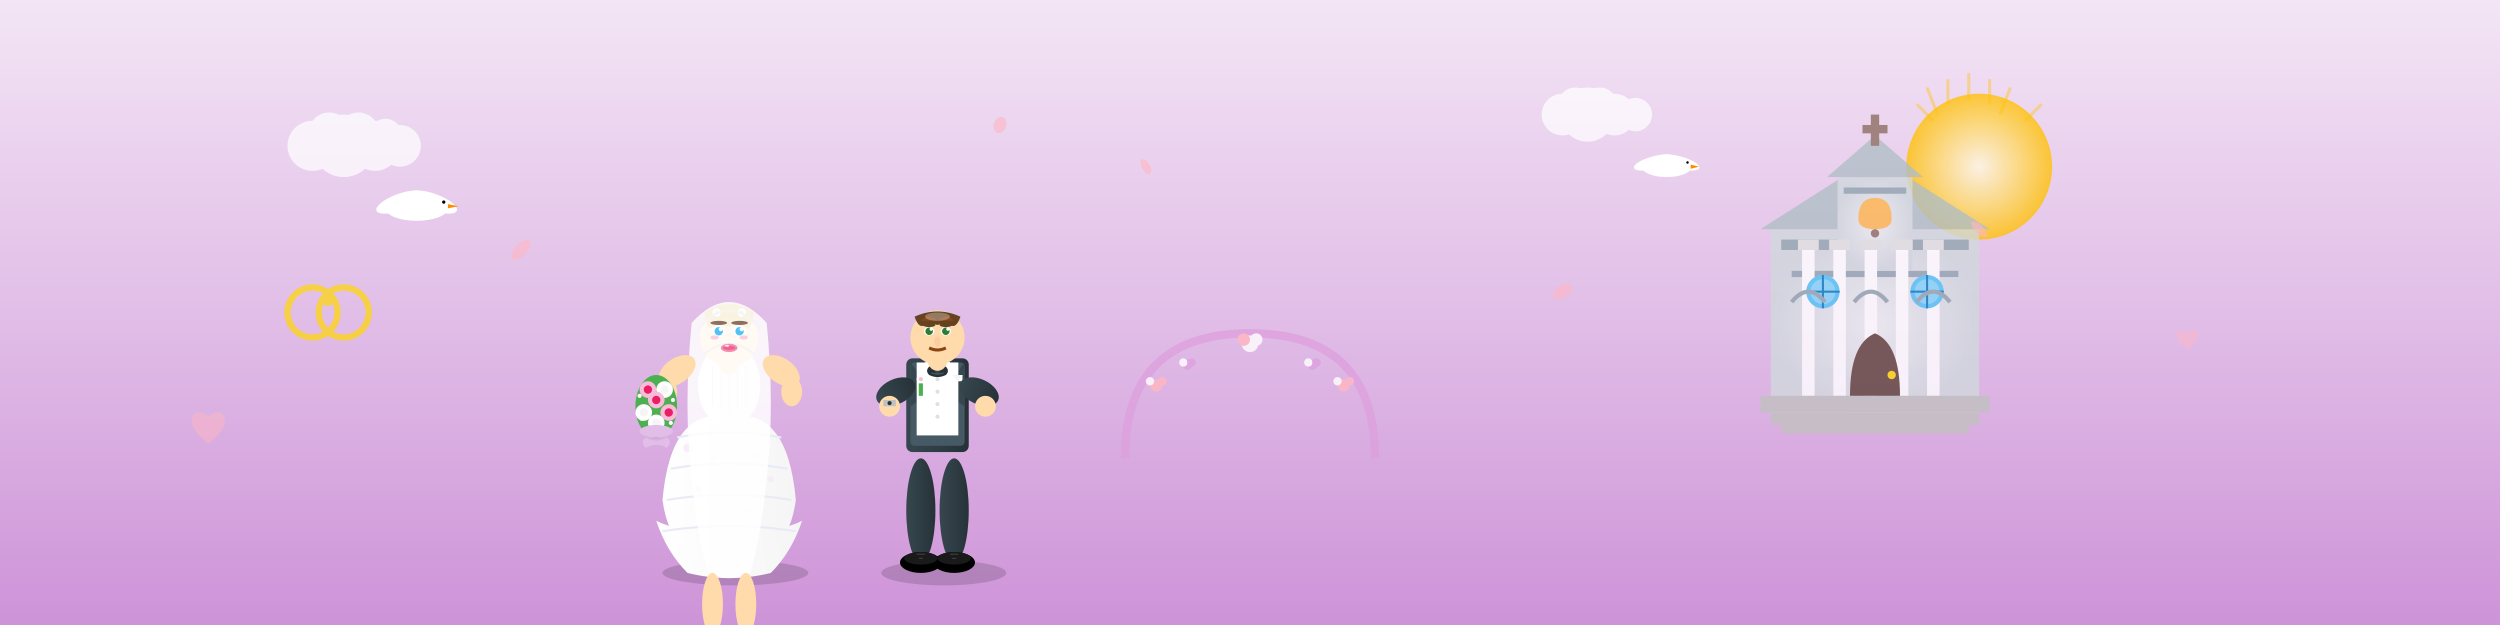
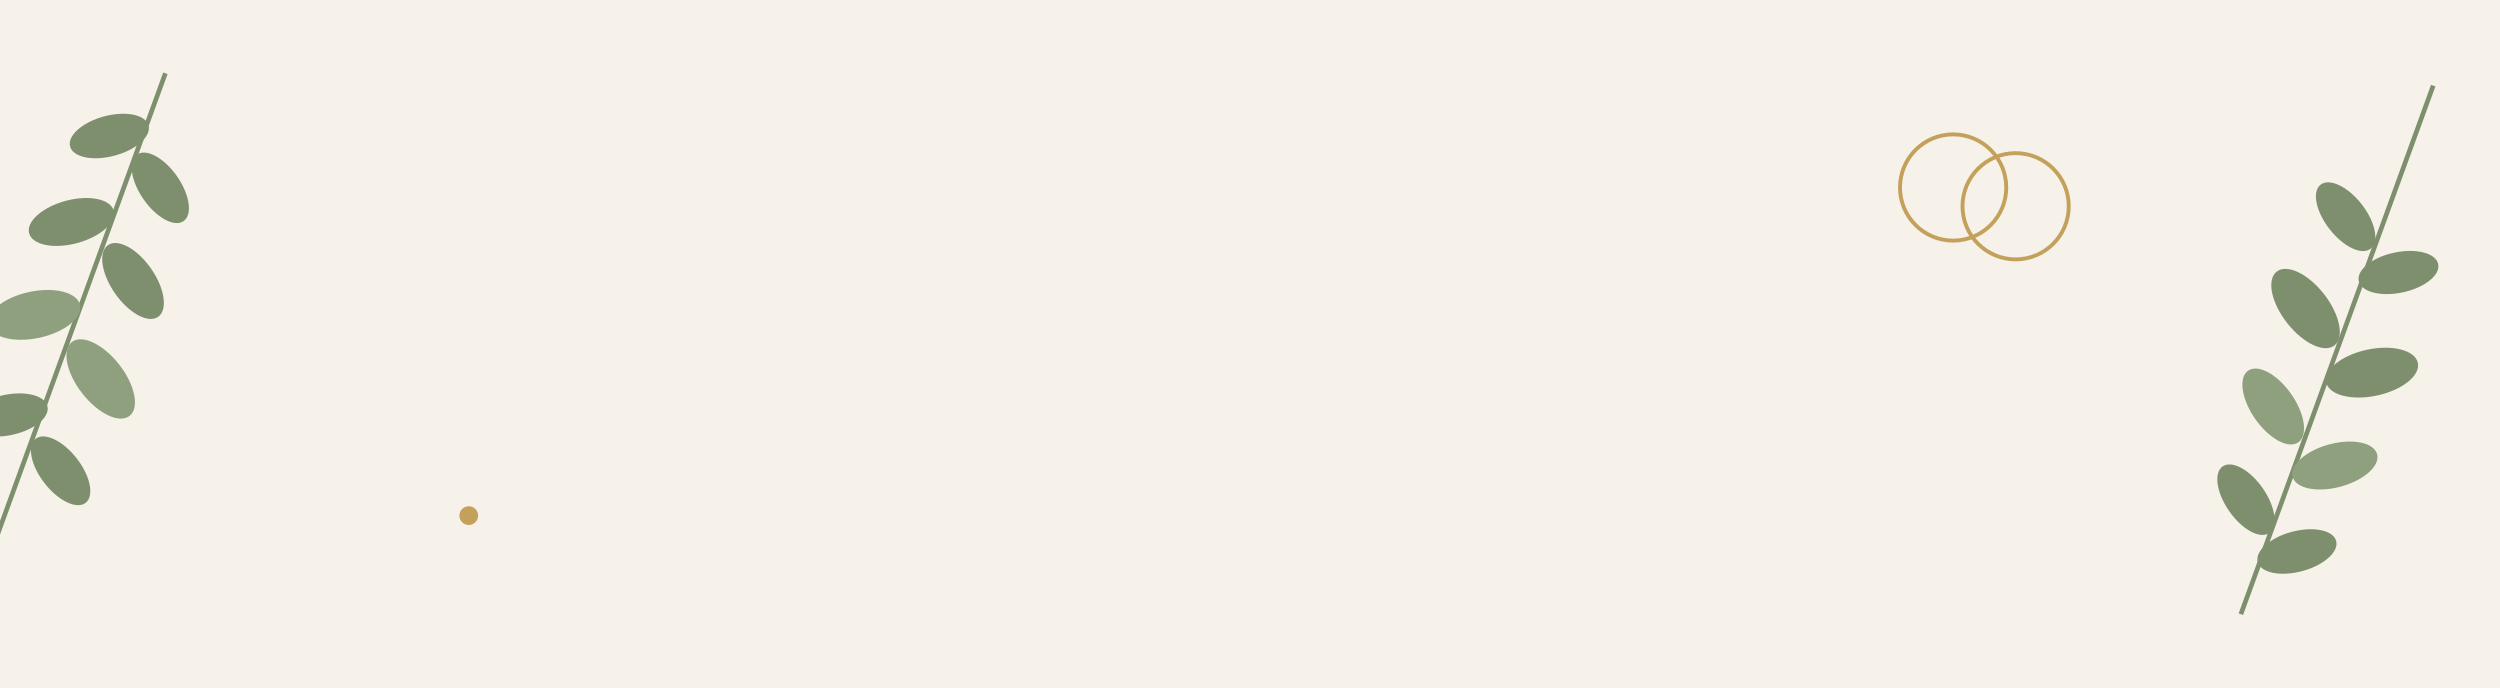
- <svg xmlns="http://www.w3.org/2000/svg" width="1200" height="300" viewBox="0 0 1200 300">
-   <defs>
-     <linearGradient id="skyGradient" x1="0%" y1="0%" x2="0%" y2="100%">
-       <stop offset="0%" style="stop-color:#f3e5f5" />
-       <stop offset="50%" style="stop-color:#e1bee7" />
-       <stop offset="100%" style="stop-color:#ce93d8" />
-     </linearGradient>
-     <radialGradient id="sunGradient" cx="50%" cy="50%" r="50%">
-       <stop offset="0%" style="stop-color:#fff8e1" />
-       <stop offset="100%" style="stop-color:#ffc107" />
-     </radialGradient>
-     <linearGradient id="weddingDress" cx="30%" cy="30%" r="70%">
-       <stop offset="0%" style="stop-color:#ffffff" />
-       <stop offset="100%" style="stop-color:#f5f5f5" />
-     </linearGradient>
-     <linearGradient id="groomSuit" cx="30%" cy="30%" r="70%">
-       <stop offset="0%" style="stop-color:#37474f" />
-       <stop offset="100%" style="stop-color:#263238" />
-     </linearGradient>
-     <radialGradient id="churchGradient" cx="50%" cy="50%" r="50%">
-       <stop offset="0%" style="stop-color:#eceff1" />
-       <stop offset="100%" style="stop-color:#cfd8dc" />
-     </radialGradient>
-   </defs>
-   <rect width="1200" height="300" fill="url(#skyGradient)" />
-   <circle cx="950" cy="80" r="35" fill="url(#sunGradient)" opacity="0.8" />
-   <g stroke="#ffc107" stroke-width="1.5" opacity="0.4">
-     <line x1="920" y1="50" x2="928" y2="58" />
-     <line x1="925" y1="42" x2="930" y2="55" />
-     <line x1="935" y1="38" x2="935" y2="50" />
-     <line x1="945" y1="35" x2="945" y2="48" />
-     <line x1="955" y1="38" x2="955" y2="50" />
-     <line x1="965" y1="42" x2="960" y2="55" />
-     <line x1="980" y1="50" x2="972" y2="58" />
-   </g>
-   <g fill="#ffffff" opacity="0.7">
-     <g transform="translate(150, 70)">
-       <circle cx="0" cy="0" r="12" />
-       <circle cx="15" cy="0" r="15" />
-       <circle cx="30" cy="0" r="12" />
-       <circle cx="42" cy="0" r="10" />
-       <circle cx="8" cy="-6" r="10" />
-       <circle cx="22" cy="-6" r="10" />
-       <circle cx="35" cy="-5" r="8" />
-     </g>
-     <g transform="translate(750, 55)">
-       <circle cx="0" cy="0" r="10" />
-       <circle cx="12" cy="0" r="13" />
-       <circle cx="25" cy="0" r="10" />
-       <circle cx="35" cy="0" r="8" />
-       <circle cx="6" cy="-5" r="8" />
-       <circle cx="18" cy="-5" r="8" />
+ <svg xmlns="http://www.w3.org/2000/svg" width="1600" height="440" viewBox="0 0 1600 440">
+   <rect width="1600" height="440" fill="#F6F2EA" />
+   <g transform="translate(70,-30) rotate(20)" fill="#7E8F6E">
+     <path d="M60 60 C 60 200 60 320 60 420" stroke="#7E8F6E" stroke-width="3" fill="none" />
+     <g>
+       <ellipse cx="40" cy="110" rx="26" ry="13" transform="rotate(-35 40 110)" />
+       <ellipse cx="82" cy="130" rx="26" ry="13" transform="rotate(35 82 130)" />
+       <ellipse cx="36" cy="170" rx="28" ry="14" transform="rotate(-35 36 170)" />
+       <ellipse cx="86" cy="192" rx="28" ry="14" transform="rotate(35 86 192)" />
+       <ellipse cx="34" cy="234" rx="30" ry="15" transform="rotate(-32 34 234)" fill="#8FA07E" />
+       <ellipse cx="88" cy="258" rx="30" ry="15" transform="rotate(32 88 258)" fill="#8FA07E" />
+       <ellipse cx="40" cy="300" rx="26" ry="13" transform="rotate(-32 40 300)" />
+       <ellipse cx="84" cy="322" rx="26" ry="13" transform="rotate(32 84 322)" />
    </g>
  </g>
-   <g transform="translate(900, 180)" opacity="0.8">
-     <rect x="-50" y="-70" width="100" height="90" fill="url(#churchGradient)" />
-     <polygon points="-55,-70 0,-105 55,-70" fill="#b0bec5" />
-     <rect x="-45" y="-65" width="90" height="5" fill="#90a4ae" />
-     <rect x="-40" y="-50" width="80" height="3" fill="#90a4ae" />
-     <rect x="-18" y="-95" width="36" height="45" fill="url(#churchGradient)" />
-     <polygon points="-23,-95 0,-115 23,-95" fill="#b0bec5" />
-     <rect x="-15" y="-90" width="30" height="3" fill="#90a4ae" />
-     <rect x="-2" y="-125" width="4" height="15" fill="#8d6e63" />
-     <rect x="-6" y="-120" width="12" height="4" fill="#8d6e63" />
-     <path d="M0 -85 Q-8 -85 -8 -75 Q-8 -70 0 -70 Q8 -70 8 -75 Q8 -85 0 -85" fill="#ffb74d" />
-     <circle cx="0" cy="-68" r="2" fill="#8d6e63" />
-     <rect x="-35" y="-60" width="6" height="70" fill="#ffffff" />
-     <rect x="-20" y="-60" width="6" height="70" fill="#ffffff" />
-     <rect x="-5" y="-60" width="6" height="70" fill="#ffffff" />
-     <rect x="10" y="-60" width="6" height="70" fill="#ffffff" />
-     <rect x="25" y="-60" width="6" height="70" fill="#ffffff" />
-     <rect x="-37" y="-65" width="10" height="5" fill="#e0e0e0" />
-     <rect x="-22" y="-65" width="10" height="5" fill="#e0e0e0" />
-     <rect x="-7" y="-65" width="10" height="5" fill="#e0e0e0" />
-     <rect x="8" y="-65" width="10" height="5" fill="#e0e0e0" />
-     <rect x="23" y="-65" width="10" height="5" fill="#e0e0e0" />
-     <rect x="-55" y="10" width="110" height="8" fill="#c0c0c0" />
-     <rect x="-50" y="18" width="100" height="6" fill="#c0c0c0" />
-     <rect x="-45" y="24" width="90" height="4" fill="#c0c0c0" />
-     <circle cx="-25" cy="-40" r="8" fill="#4fc3f7" />
-     <circle cx="25" cy="-40" r="8" fill="#4fc3f7" />
-     <circle cx="-25" cy="-40" r="6" fill="#81d4fa" />
-     <circle cx="25" cy="-40" r="6" fill="#81d4fa" />
-     <line x1="-25" y1="-48" x2="-25" y2="-32" stroke="#0277bd" stroke-width="1" />
-     <line x1="-33" y1="-40" x2="-17" y2="-40" stroke="#0277bd" stroke-width="1" />
-     <line x1="25" y1="-48" x2="25" y2="-32" stroke="#0277bd" stroke-width="1" />
-     <line x1="17" y1="-40" x2="33" y2="-40" stroke="#0277bd" stroke-width="1" />
-     <path d="M-12 10 Q-12 -15 0 -20 Q12 -15 12 10" fill="#5d4037" />
-     <circle cx="8" cy="0" r="2" fill="#ffd700" />
-     <path d="M-40 -35 Q-32 -45 -24 -35" fill="none" stroke="#90a4ae" stroke-width="2" />
-     <path d="M-10 -35 Q-2 -45 6 -35" fill="none" stroke="#90a4ae" stroke-width="2" />
-     <path d="M20 -35 Q28 -45 36 -35" fill="none" stroke="#90a4ae" stroke-width="2" />
-   </g>
-   <g transform="translate(350, 180)">
-     <ellipse cx="3" cy="95" rx="35" ry="6" fill="#000000" opacity="0.15" />
-     <path d="M-35 70 Q-30 85 -20 95 Q0 100 20 95 Q30 85 35 70 Q25 75 0 78 Q-25 75 -35 70" fill="url(#weddingDress)" />
-     <path d="M0 20 Q-28 15 -32 60 Q-28 90 0 95 Q28 90 32 60 Q28 15 0 20" fill="url(#weddingDress)" />
-     <path d="M-25 30 Q0 25 25 30" fill="none" stroke="#e8eaf6" stroke-width="1" />
-     <path d="M-28 45 Q0 40 28 45" fill="none" stroke="#e8eaf6" stroke-width="1" />
-     <path d="M-30 60 Q0 55 30 60" fill="none" stroke="#e8eaf6" stroke-width="1" />
-     <path d="M-32 75 Q0 70 32 75" fill="none" stroke="#e8eaf6" stroke-width="1" />
-     <circle cx="-20" cy="35" r="2" fill="#f3e5f5" opacity="0.6" />
-     <circle cx="-8" cy="40" r="1.5" fill="#f3e5f5" opacity="0.6" />
-     <circle cx="12" cy="38" r="2" fill="#f3e5f5" opacity="0.6" />
-     <circle cx="20" cy="50" r="1.5" fill="#f3e5f5" opacity="0.6" />
-     <circle cx="-15" cy="55" r="2" fill="#f3e5f5" opacity="0.6" />
-     <circle cx="8" cy="65" r="1.5" fill="#f3e5f5" opacity="0.6" />
-     <ellipse cx="0" cy="5" rx="15" ry="20" fill="url(#weddingDress)" />
-     <line x1="-8" y1="-5" x2="-8" y2="15" stroke="#e0e0e0" stroke-width="0.5" />
-     <line x1="-4" y1="-3" x2="-4" y2="17" stroke="#e0e0e0" stroke-width="0.5" />
-     <line x1="0" y1="-2" x2="0" y2="18" stroke="#e0e0e0" stroke-width="0.5" />
-     <line x1="4" y1="-3" x2="4" y2="17" stroke="#e0e0e0" stroke-width="0.5" />
-     <line x1="8" y1="-5" x2="8" y2="15" stroke="#e0e0e0" stroke-width="0.5" />
-     <circle cx="0" cy="-18" r="14" fill="#ffdbac" />
-     <ellipse cx="0" cy="-7" rx="5" ry="7" fill="#ffdbac" />
-     <path d="M-12 -30 Q0 -38 12 -30 Q10 -20 8 -23 Q4 -25 0 -23 Q-4 -25 -8 -23 Q-10 -20 -12 -30" fill="#d4af37" />
-     <path d="M-8 -28 Q-4 -33 0 -28 Q4 -33 8 -28" fill="#daa520" />
-     <circle cx="-6" cy="-30" r="2" fill="#ffffff" />
-     <circle cx="6" cy="-30" r="2" fill="#ffffff" />
-     <circle cx="-6" cy="-30" r="1" fill="#e1bee7" />
-     <circle cx="6" cy="-30" r="1" fill="#e1bee7" />
-     <path d="M-18 -25 Q0 -45 18 -25 Q22 15 18 50 Q15 80 10 95 Q0 100 -10 95 Q-15 80 -18 50 Q-22 15 -18 -25" fill="#ffffff" opacity="0.85" />
-     <path d="M-15 -22 Q0 -40 15 -22" fill="none" stroke="#f5f5f5" stroke-width="1" />
-     <path d="M-12 -10 Q0 -20 12 -10" fill="none" stroke="#f5f5f5" stroke-width="1" />
-     <ellipse cx="-5" cy="-21" rx="3" ry="2" fill="#ffffff" />
-     <ellipse cx="5" cy="-21" rx="3" ry="2" fill="#ffffff" />
-     <circle cx="-5" cy="-21" r="2" fill="#4fc3f7" />
-     <circle cx="5" cy="-21" r="2" fill="#4fc3f7" />
-     <circle cx="-4" cy="-22" r="1" fill="#ffffff" />
-     <circle cx="6" cy="-22" r="1" fill="#ffffff" />
-     <ellipse cx="-5" cy="-25" rx="4" ry="1" fill="#8d6e63" />
-     <ellipse cx="5" cy="-25" rx="4" ry="1" fill="#8d6e63" />
-     <ellipse cx="-7" cy="-18" rx="2" ry="1" fill="#f8bbd9" opacity="0.7" />
-     <ellipse cx="7" cy="-18" rx="2" ry="1" fill="#f8bbd9" opacity="0.7" />
-     <ellipse cx="0" cy="-13" rx="4" ry="2" fill="#f48fb1" />
-     <ellipse cx="0" cy="-13" rx="3" ry="1" fill="#f06292" />
-     <ellipse cx="-1" cy="-14" rx="1" ry="0.5" fill="#ffffff" opacity="0.8" />
-     <ellipse cx="-25" cy="-2" rx="10" ry="6" fill="#ffdbac" transform="rotate(-35 -25 -2)" />
-     <ellipse cx="25" cy="-2" rx="10" ry="6" fill="#ffdbac" transform="rotate(35 25 -2)" />
-     <ellipse cx="-30" cy="8" rx="5" ry="7" fill="#ffdbac" />
-     <ellipse cx="30" cy="8" rx="5" ry="7" fill="#ffdbac" />
-     <g transform="translate(-35, 15)">
-       <ellipse cx="0" cy="0" rx="10" ry="15" fill="#4caf50" />
-       <circle cx="-4" cy="-8" r="4" fill="#f8bbd9" />
-       <circle cx="4" cy="-8" r="4" fill="#ffffff" />
-       <circle cx="0" cy="-3" r="4" fill="#f8bbd9" />
-       <circle cx="-6" cy="3" r="4" fill="#ffffff" />
-       <circle cx="6" cy="3" r="4" fill="#f8bbd9" />
-       <circle cx="0" cy="8" r="4" fill="#ffffff" />
-       <circle cx="-4" cy="-8" r="2" fill="#e91e63" />
-       <circle cx="4" cy="-8" r="2" fill="#f5f5f5" />
-       <circle cx="0" cy="-3" r="2" fill="#e91e63" />
-       <circle cx="-6" cy="3" r="2" fill="#f5f5f5" />
-       <circle cx="6" cy="3" r="2" fill="#e91e63" />
-       <circle cx="0" cy="8" r="2" fill="#f5f5f5" />
-       <circle cx="-8" cy="-5" r="1" fill="#ffffff" />
-       <circle cx="8" cy="-3" r="1" fill="#ffffff" />
-       <circle cx="-7" cy="6" r="1" fill="#ffffff" />
-       <circle cx="7" cy="8" r="1" fill="#ffffff" />
-       <ellipse cx="0" cy="12" rx="8" ry="3" fill="#e1bee7" />
-       <path d="M-5 15 Q0 18 5 15 Q8 17 5 20 Q0 17 -5 20 Q-8 17 -5 15" fill="#e1bee7" />
-     </g>
-     <ellipse cx="-8" cy="110" rx="5" ry="15" fill="#ffdbac" />
-     <ellipse cx="8" cy="110" rx="5" ry="15" fill="#ffdbac" />
-     <ellipse cx="-8" cy="125" rx="8" ry="4" fill="#ffffff" />
-     <ellipse cx="8" cy="125" rx="8" ry="4" fill="#ffffff" />
-     <ellipse cx="-8" cy="123" rx="6" ry="3" fill="#f5f5f5" />
-     <ellipse cx="8" cy="123" rx="6" ry="3" fill="#f5f5f5" />
-   </g>
-   <g transform="translate(450, 180)">
-     <ellipse cx="3" cy="95" rx="30" ry="6" fill="#000000" opacity="0.15" />
-     <rect x="-15" y="-8" width="30" height="45" rx="3" fill="url(#groomSuit)" />
-     <rect x="-13" y="-6" width="26" height="40" rx="2" fill="#455a64" />
-     <path d="M-13 -6 Q-8 0 -6 8 Q-8 12 -13 15" fill="#37474f" />
-     <path d="M13 -6 Q8 0 6 8 Q8 12 13 15" fill="#37474f" />
-     <rect x="-10" y="-6" width="20" height="35" fill="#ffffff" />
-     <polygon points="-6,-6 0,-10 6,-6 6,0 -6,0" fill="#ffffff" />
-     <circle cx="0" cy="2" r="1" fill="#e0e0e0" />
-     <circle cx="0" cy="8" r="1" fill="#e0e0e0" />
-     <circle cx="0" cy="14" r="1" fill="#e0e0e0" />
-     <circle cx="0" cy="20" r="1" fill="#e0e0e0" />
-     <path d="M-4 -4 Q0 -6 4 -4 Q6 -2 4 0 Q0 2 -4 0 Q-6 -2 -4 -4" fill="#263238" />
-     <rect x="-1" y="-4" width="2" height="4" fill="#37474f" />
-     <path d="M-3 -3 Q0 -4 3 -3" fill="none" stroke="#455a64" stroke-width="0.5" />
-     <path d="M-3 -1 Q0 0 3 -1" fill="none" stroke="#455a64" stroke-width="0.5" />
-     <rect x="7" y="0" width="5" height="3" fill="#ffffff" />
-     <polygon points="7,0 12,0 10,3" fill="#f5f5f5" />
-     <circle cx="-8" cy="2" r="2" fill="#ffffff" />
-     <circle cx="-8" cy="2" r="1" fill="#f8bbd9" />
-     <rect x="-9" y="4" width="2" height="6" fill="#4caf50" />
-     <circle cx="0" cy="-18" r="13" fill="#ffdbac" />
-     <ellipse cx="0" cy="-8" rx="5" ry="6" fill="#ffdbac" />
-     <path d="M-11 -28 Q0 -33 11 -28 Q9 -22 6 -24 Q3 -25 0 -24 Q-3 -25 -6 -24 Q-9 -22 -11 -28" fill="#654321" />
-     <path d="M-8 -26 Q-4 -30 0 -26 Q4 -30 8 -26" fill="#8b4513" />
-     <ellipse cx="0" cy="-28" rx="6" ry="2" fill="#ffffff" opacity="0.3" />
-     <ellipse cx="-4" cy="-21" rx="2.5" ry="2" fill="#ffffff" />
-     <ellipse cx="4" cy="-21" rx="2.5" ry="2" fill="#ffffff" />
-     <circle cx="-4" cy="-21" r="1.8" fill="#2e7d32" />
-     <circle cx="4" cy="-21" r="1.8" fill="#2e7d32" />
-     <circle cx="-3" cy="-22" r="0.8" fill="#ffffff" />
-     <circle cx="5" cy="-22" r="0.8" fill="#ffffff" />
-     <ellipse cx="-4" cy="-24" rx="3" ry="1" fill="#654321" />
-     <ellipse cx="4" cy="-24" rx="3" ry="1" fill="#654321" />
-     <ellipse cx="0" cy="-16" rx="1.5" ry="2.5" fill="#ffcba0" />
-     <path d="M-4 -13 Q0 -11 4 -13" fill="none" stroke="#8b4513" stroke-width="1.5" />
-     <ellipse cx="-20" cy="8" rx="10" ry="6" fill="url(#groomSuit)" transform="rotate(-25 -20 8)" />
-     <ellipse cx="20" cy="8" rx="10" ry="6" fill="url(#groomSuit)" transform="rotate(25 20 8)" />
-     <circle cx="-23" cy="15" r="5" fill="#ffdbac" />
-     <circle cx="23" cy="15" r="5" fill="#ffdbac" />
-     <rect x="-26" y="12" width="6" height="3" fill="#c0c0c0" />
-     <circle cx="-23" cy="13.5" r="1" fill="#263238" />
-     <ellipse cx="-8" cy="65" rx="7" ry="25" fill="url(#groomSuit)" />
-     <ellipse cx="8" cy="65" rx="7" ry="25" fill="url(#groomSuit)" />
-     <ellipse cx="-8" cy="90" rx="10" ry="5" fill="#000000" />
-     <ellipse cx="8" cy="90" rx="10" ry="5" fill="#000000" />
-     <ellipse cx="-8" cy="88" rx="8" ry="3" fill="#1a1a1a" />
-     <ellipse cx="8" cy="88" rx="8" ry="3" fill="#1a1a1a" />
-     <line x1="-10" y1="86" x2="-6" y2="86" stroke="#424242" stroke-width="0.5" />
-     <line x1="-9" y1="88" x2="-7" y2="88" stroke="#424242" stroke-width="0.5" />
-     <line x1="10" y1="86" x2="6" y2="86" stroke="#424242" stroke-width="0.5" />
-     <line x1="9" y1="88" x2="7" y2="88" stroke="#424242" stroke-width="0.5" />
-   </g>
-   <g transform="translate(600, 200)" opacity="0.8">
-     <path d="M-60 20 Q-60 -40 0 -40 Q60 -40 60 20" fill="none" stroke="#DDA0DD" stroke-width="4" />
-     <g transform="translate(-45, -15)">
-       <circle cx="0" cy="0" r="3" fill="#FFB6C1" />
-       <circle cx="-3" cy="-2" r="2" fill="#FFFFFF" />
-       <circle cx="3" cy="-2" r="2" fill="#FFB6C1" />
-     </g>
-     <g transform="translate(-30, -25)">
-       <circle cx="0" cy="0" r="2.5" fill="#DDA0DD" />
-       <circle cx="-2" cy="-1" r="2" fill="#FFFFFF" />
-       <circle cx="2" cy="-1" r="2" fill="#DDA0DD" />
-     </g>
-     <g transform="translate(0, -35)">
-       <circle cx="0" cy="0" r="4" fill="#FFFFFF" />
-       <circle cx="-3" cy="-2" r="3" fill="#FFB6C1" />
-       <circle cx="3" cy="-2" r="3" fill="#FFFFFF" />
-     </g>
-     <g transform="translate(30, -25)">
-       <circle cx="0" cy="0" r="2.5" fill="#DDA0DD" />
-       <circle cx="-2" cy="-1" r="2" fill="#FFFFFF" />
-       <circle cx="2" cy="-1" r="2" fill="#DDA0DD" />
-     </g>
-     <g transform="translate(45, -15)">
-       <circle cx="0" cy="0" r="3" fill="#FFB6C1" />
-       <circle cx="-3" cy="-2" r="2" fill="#FFFFFF" />
-       <circle cx="3" cy="-2" r="2" fill="#FFB6C1" />
+   <g transform="translate(1470,470) rotate(200)" fill="#7E8F6E">
+     <path d="M60 60 C 60 200 60 320 60 420" stroke="#7E8F6E" stroke-width="3" fill="none" />
+     <g>
+       <ellipse cx="40" cy="110" rx="26" ry="13" transform="rotate(-35 40 110)" />
+       <ellipse cx="82" cy="130" rx="26" ry="13" transform="rotate(35 82 130)" />
+       <ellipse cx="36" cy="170" rx="28" ry="14" transform="rotate(-35 36 170)" fill="#8FA07E" />
+       <ellipse cx="86" cy="192" rx="28" ry="14" transform="rotate(35 86 192)" fill="#8FA07E" />
+       <ellipse cx="34" cy="234" rx="30" ry="15" transform="rotate(-32 34 234)" />
+       <ellipse cx="88" cy="258" rx="30" ry="15" transform="rotate(32 88 258)" />
+       <ellipse cx="40" cy="300" rx="26" ry="13" transform="rotate(-32 40 300)" />
+       <ellipse cx="84" cy="322" rx="26" ry="13" transform="rotate(32 84 322)" />
    </g>
  </g>
-   <g transform="translate(200, 100)">
-     <ellipse cx="0" cy="0" rx="15" ry="6" fill="#FFFFFF" />
-     <ellipse cx="-8" cy="-3" rx="12" ry="4" fill="#FFFFFF" transform="rotate(-20 -8 -3)" />
-     <ellipse cx="8" cy="-3" rx="12" ry="4" fill="#FFFFFF" transform="rotate(20 8 -3)" />
-     <circle cx="12" cy="-2" r="3" fill="#FFFFFF" />
-     <polygon points="15,-2 20,-1 15,0" fill="#FF8C00" />
-     <circle cx="13" cy="-3" r="0.8" fill="#000" />
-   </g>
-   <g transform="translate(800, 80)">
-     <ellipse cx="0" cy="0" rx="12" ry="5" fill="#FFFFFF" />
-     <ellipse cx="-6" cy="-2" rx="10" ry="3" fill="#FFFFFF" transform="rotate(-15 -6 -2)" />
-     <ellipse cx="6" cy="-2" rx="10" ry="3" fill="#FFFFFF" transform="rotate(15 6 -2)" />
-     <circle cx="9" cy="-1" r="2.5" fill="#FFFFFF" />
-     <polygon points="11.5,-1 15.5,0 11.5,1" fill="#FF8C00" />
-     <circle cx="10" cy="-2" r="0.6" fill="#000" />
-   </g>
-   <g transform="translate(150, 150)" opacity="0.7">
-     <circle cx="0" cy="0" r="12" fill="none" stroke="#FFD700" stroke-width="3" />
-     <circle cx="15" cy="0" r="12" fill="none" stroke="#FFD700" stroke-width="3" />
-     <circle cx="7.5" cy="-5" r="2" fill="#FFD700" />
-   </g>
-   <g fill="#FFB6C1" opacity="0.6">
-     <ellipse cx="250" cy="120" rx="3" ry="6" transform="rotate(45 250 120)" />
-     <ellipse cx="550" cy="80" rx="2" ry="4" transform="rotate(-30 550 80)" />
-     <ellipse cx="750" cy="140" rx="3" ry="5" transform="rotate(60 750 140)" />
-     <ellipse cx="950" cy="110" rx="2" ry="5" transform="rotate(-45 950 110)" />
-     <ellipse cx="480" cy="60" rx="3" ry="4" transform="rotate(20 480 60)" />
-   </g>
-   <g fill="#FFB6C1" opacity="0.5">
-     <path d="M100 200 C97 197, 92 197, 92 202 C92 207, 100 213, 100 213 C100 213, 108 207, 108 202 C108 197, 103 197, 100 200Z" />
-     <path d="M1050 160 C1048 158, 1045 158, 1045 161 C1045 164, 1050 168, 1050 168 C1050 168, 1055 164, 1055 161 C1055 158, 1052 158, 1050 160Z" />
-   </g>
+   <circle cx="1250" cy="120" r="34" fill="none" stroke="#C4A15A" stroke-width="2.5" />
+   <circle cx="1290" cy="132" r="34" fill="none" stroke="#C4A15A" stroke-width="2.5" />
+   <circle cx="300" cy="330" r="6" fill="#C4A15A" />
</svg>
